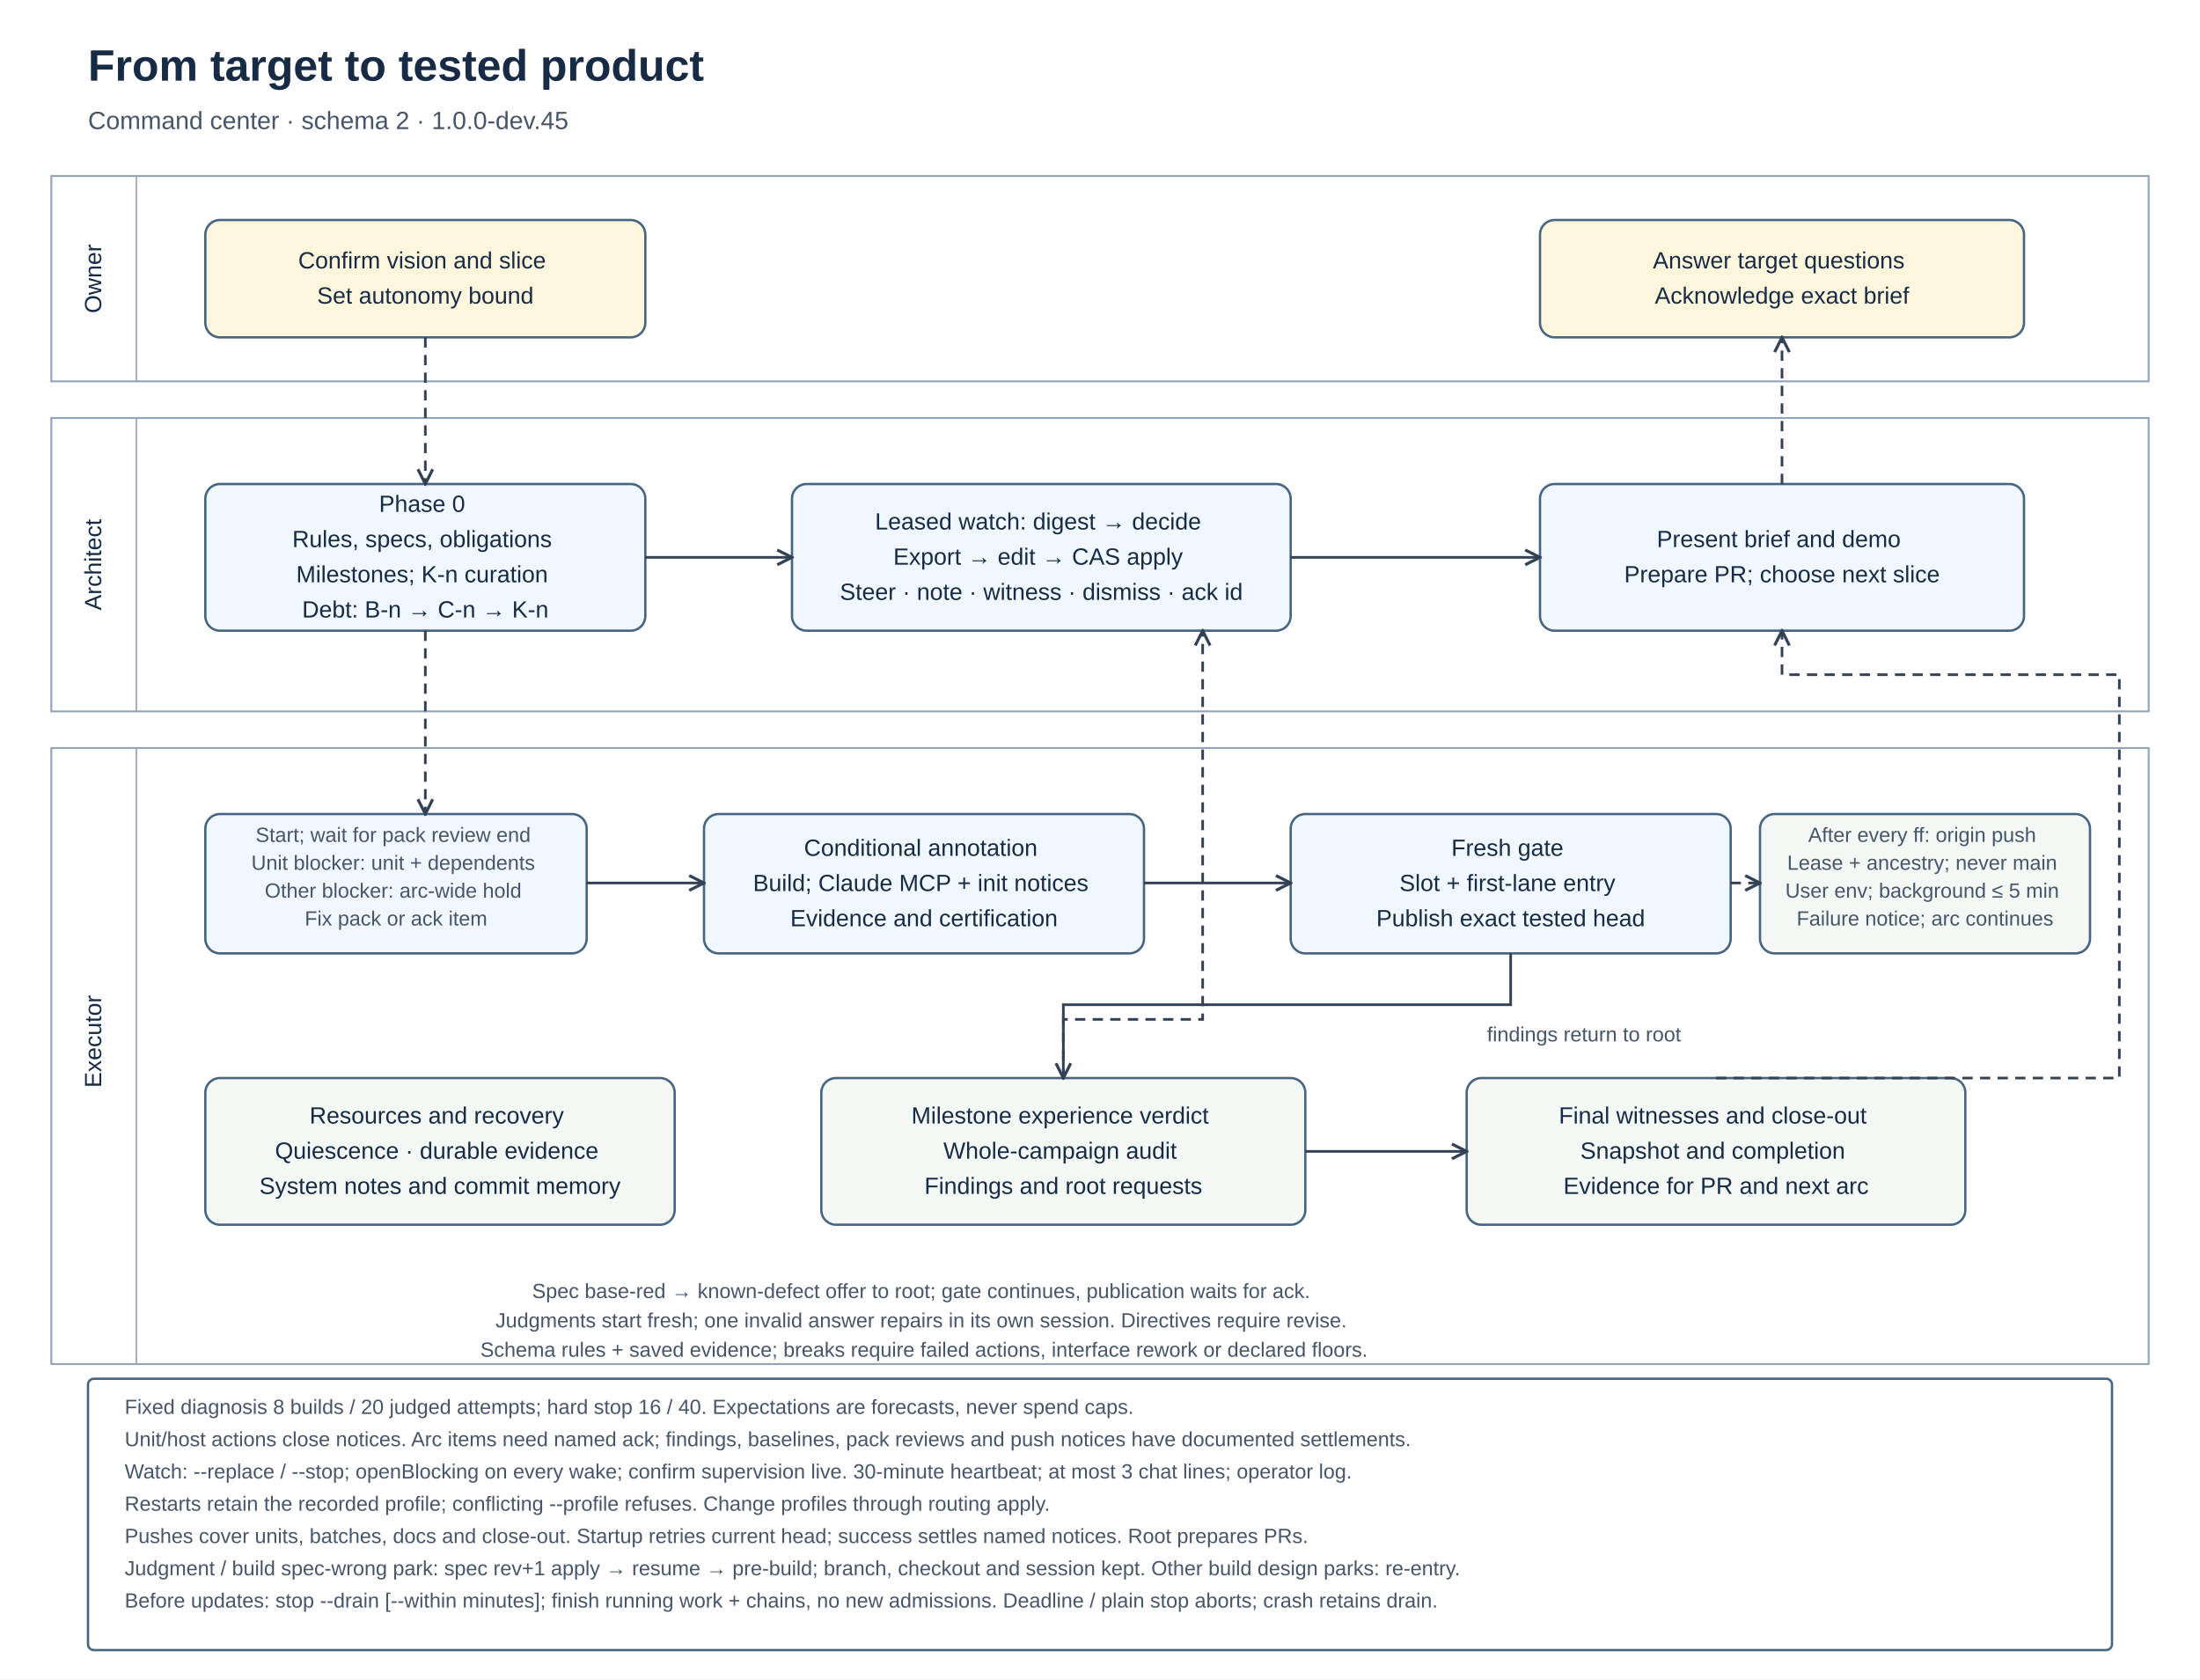
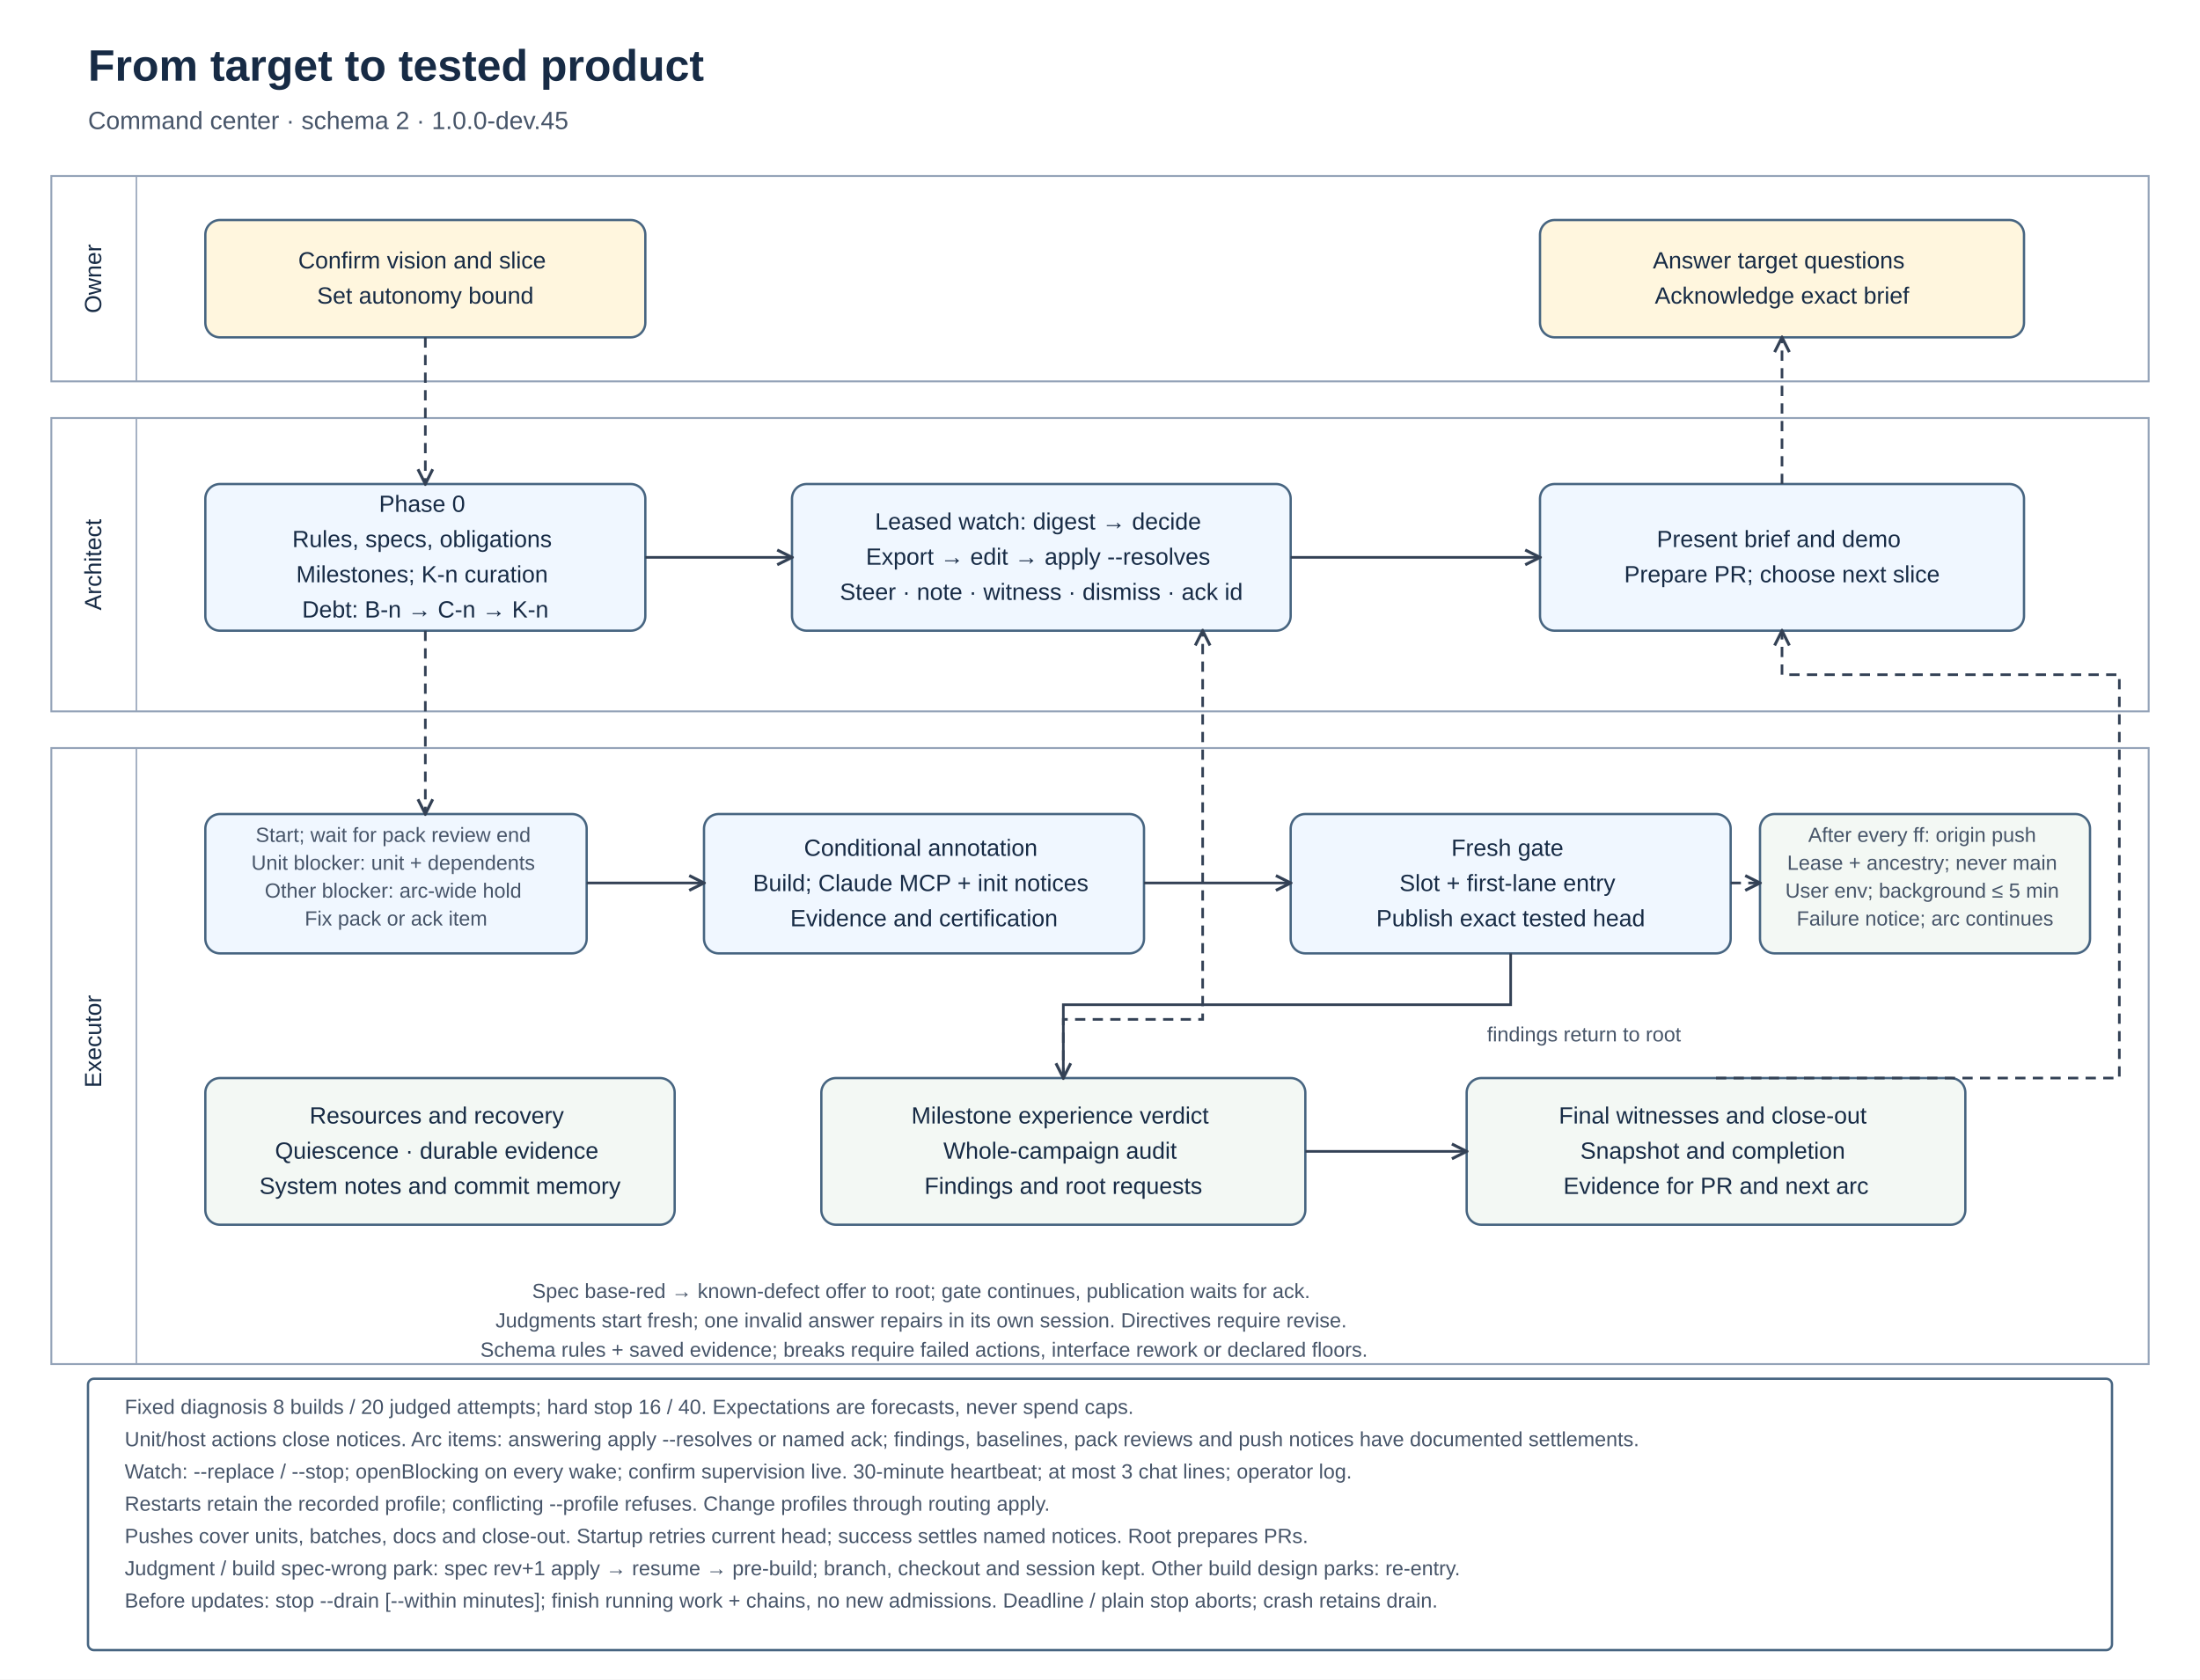
<svg xmlns="http://www.w3.org/2000/svg" width="1500" height="1145" viewBox="0 0 1500 1145" role="img" aria-labelledby="title desc">
  <defs>
    <marker id="arrow" viewBox="0 0 10 10" refX="9" refY="5" markerWidth="7" markerHeight="7" orient="auto-start-reverse">
      <path d="M 1 1 L 9 5 L 1 9" fill="none" stroke="#334155" stroke-width="1.6" />
    </marker>
  </defs>
  <style>text{font-family:Arial,Helvetica,sans-serif;fill:#172b45} .title{font-size:30px;font-weight:700}.sub{font-size:17px;fill:#475569}.label{font-size:16px}.small{font-size:14px;fill:#475569}.task{stroke:#476581;stroke-width:1.6}.edge{fill:none;stroke:#334155;stroke-width:1.8;marker-end:url(#arrow)}.msg{stroke-dasharray:7 5}.pool{fill:#fff;stroke:#94a3b8;stroke-width:1.3}</style>
  <rect width="1500" height="1145" fill="#fff" />
  <text x="60" y="55" class="title" text-anchor="start">
    <tspan x="60" dy="0">From target to tested product</tspan>
  </text>
  <text x="60" y="88" class="sub" text-anchor="start">
    <tspan x="60" dy="0">Command center · schema 2 · 1.0.0-dev.45</tspan>
  </text>
  <rect x="35" y="120" width="1430" height="140" class="pool" />
  <path d="M93 120V260" stroke="#94a3b8" />
  <text transform="translate(69 190.0) rotate(-90)" text-anchor="middle" class="label">Owner</text>
  <rect x="35" y="285" width="1430" height="200" class="pool" />
  <path d="M93 285V485" stroke="#94a3b8" />
  <text transform="translate(69 385.0) rotate(-90)" text-anchor="middle" class="label">Architect</text>
  <rect x="35" y="510" width="1430" height="420" class="pool" />
  <path d="M93 510V930" stroke="#94a3b8" />
  <text transform="translate(69 710.0) rotate(-90)" text-anchor="middle" class="label">Executor</text>
  <rect x="140" y="150" width="300" height="80" rx="10" fill="#fff6de" class="task" />
  <text x="290.0" y="183.0" class="label" text-anchor="middle">
    <tspan x="290.0" dy="0">Confirm vision and slice</tspan>
    <tspan x="290.0" dy="24">Set autonomy bound</tspan>
  </text>
  <rect x="1050" y="150" width="330" height="80" rx="10" fill="#fff6de" class="task" />
  <text x="1215.0" y="183.0" class="label" text-anchor="middle">
    <tspan x="1215.0" dy="0">Answer target questions</tspan>
    <tspan x="1215.0" dy="24">Acknowledge exact brief</tspan>
  </text>
  <rect x="140" y="330" width="300" height="100" rx="10" fill="#f0f7ff" class="task" />
  <text x="290.0" y="349.0" class="label" text-anchor="middle">
    <tspan x="290.0" dy="0">Phase 0</tspan>
    <tspan x="290.0" dy="24">Rules, specs, obligations</tspan>
    <tspan x="290.0" dy="24">Milestones; K-n curation</tspan>
    <tspan x="290.0" dy="24">Debt: B-n → C-n → K-n</tspan>
  </text>
  <rect x="540" y="330" width="340" height="100" rx="10" fill="#f0f7ff" class="task" />
  <text x="710.0" y="361.0" class="label" text-anchor="middle">
    <tspan x="710.0" dy="0">Leased watch: digest → decide</tspan>
-     <tspan x="710.0" dy="24">Export → edit → CAS apply</tspan>
+     <tspan x="710.0" dy="24">Export → edit → apply --resolves</tspan>
    <tspan x="710.0" dy="24">Steer · note · witness · dismiss · ack id</tspan>
  </text>
  <rect x="1050" y="330" width="330" height="100" rx="10" fill="#f0f7ff" class="task" />
  <text x="1215.0" y="373.0" class="label" text-anchor="middle">
    <tspan x="1215.0" dy="0">Present brief and demo</tspan>
    <tspan x="1215.0" dy="24">Prepare PR; choose next slice</tspan>
  </text>
  <polyline points="290,230 290,330" class="edge msg" />
  <polyline points="1215,330 1215,230" class="edge msg" />
  <polyline points="440,380 540,380" class="edge" />
  <polyline points="880,380 1050,380" class="edge" />
  <rect x="140" y="555" width="260" height="95" rx="10" fill="#f0f7ff" class="task" />
  <text x="270.0" y="574" class="small" text-anchor="middle">
    <tspan x="270.0" dy="0">Start; wait for pack review end</tspan>
    <tspan x="270.0" dy="19">Unit blocker: unit + dependents</tspan>
    <tspan x="270.0" dy="19">Other blocker: arc-wide hold</tspan>
    <tspan x="270.0" dy="19">Fix pack or ack item</tspan>
  </text>
  <rect x="480" y="555" width="300" height="95" rx="10" fill="#f0f7ff" class="task" />
  <text x="630.0" y="583.5" class="label" text-anchor="middle">
    <tspan x="630.0" dy="0">Conditional annotation</tspan>
    <tspan x="630.0" dy="24">Build; Claude MCP + init notices</tspan>
    <tspan x="630.0" dy="24">Evidence and certification</tspan>
  </text>
  <rect x="880" y="555" width="300" height="95" rx="10" fill="#f0f7ff" class="task" />
  <text x="1030.0" y="583.5" class="label" text-anchor="middle">
    <tspan x="1030.0" dy="0">Fresh gate</tspan>
    <tspan x="1030.0" dy="24">Slot + first-lane entry</tspan>
    <tspan x="1030.0" dy="24">Publish exact tested head</tspan>
  </text>
  <rect x="1200" y="555" width="225" height="95" rx="10" fill="#f3f8f4" class="task" />
  <text x="1312.5" y="574" class="small" text-anchor="middle">
    <tspan x="1312.5" dy="0">After every ff: origin push</tspan>
    <tspan x="1312.5" dy="19">Lease + ancestry; never main</tspan>
    <tspan x="1312.5" dy="19">User env; background ≤ 5 min</tspan>
    <tspan x="1312.5" dy="19">Failure notice; arc continues</tspan>
  </text>
  <polyline points="1180,602 1200,602" class="edge msg" />
  <polyline points="290,430 290,555" class="edge msg" />
  <polyline points="400,602 480,602" class="edge" />
  <polyline points="780,602 880,602" class="edge" />
  <rect x="140" y="735" width="320" height="100" rx="10" fill="#f3f8f4" class="task" />
  <text x="300.0" y="766.0" class="label" text-anchor="middle">
    <tspan x="300.0" dy="0">Resources and recovery</tspan>
    <tspan x="300.0" dy="24">Quiescence · durable evidence</tspan>
    <tspan x="300.0" dy="24">System notes and commit memory</tspan>
  </text>
  <rect x="560" y="735" width="330" height="100" rx="10" fill="#f3f8f4" class="task" />
  <text x="725.0" y="766.0" class="label" text-anchor="middle">
    <tspan x="725.0" dy="0">Milestone experience verdict</tspan>
    <tspan x="725.0" dy="24">Whole-campaign audit</tspan>
    <tspan x="725.0" dy="24">Findings and root requests</tspan>
  </text>
  <rect x="1000" y="735" width="340" height="100" rx="10" fill="#f3f8f4" class="task" />
  <text x="1170.0" y="766.0" class="label" text-anchor="middle">
    <tspan x="1170.0" dy="0">Final witnesses and close-out</tspan>
    <tspan x="1170.0" dy="24">Snapshot and completion</tspan>
    <tspan x="1170.0" dy="24">Evidence for PR and next arc</tspan>
  </text>
  <polyline points="1030,650 1030,685 725,685 725,735" class="edge" />
  <polyline points="890,785 1000,785" class="edge" />
  <polyline points="1170,735 1445,735 1445,460 1215,460 1215,430" class="edge msg" />
  <polyline points="725,735 725,695 820,695 820,430" class="edge msg" />
  <text x="1080" y="710" class="small" text-anchor="middle">
    <tspan x="1080" dy="0">findings return to root</tspan>
  </text>
  <text x="630" y="885" class="small" text-anchor="middle">
    <tspan x="630" dy="0">Spec base-red → known-defect offer to root; gate continues, publication waits for ack.</tspan>
    <tspan x="630" dy="20">Judgments start fresh; one invalid answer repairs in its own session. Directives require revise.</tspan>
    <tspan x="630" dy="20">Schema rules + saved evidence; breaks require failed actions, interface rework or declared floors.</tspan>
  </text>
  <rect x="60" y="940" width="1380" height="185" rx="4" fill="#fff" class="task" />
  <text x="85" y="964" class="small" text-anchor="start">
    <tspan x="85" dy="0">Fixed diagnosis 8 builds / 20 judged attempts; hard stop 16 / 40. Expectations are forecasts, never spend caps.</tspan>
-     <tspan x="85" dy="22">Unit/host actions close notices. Arc items need named ack; findings, baselines, pack reviews and push notices have documented settlements.</tspan>
+     <tspan x="85" dy="22">Unit/host actions close notices. Arc items: answering apply --resolves or named ack; findings, baselines, pack reviews and push notices have documented settlements.</tspan>
    <tspan x="85" dy="22">Watch: --replace / --stop; openBlocking on every wake; confirm supervision live. 30-minute heartbeat; at most 3 chat lines; operator log.</tspan>
    <tspan x="85" dy="22">Restarts retain the recorded profile; conflicting --profile refuses. Change profiles through routing apply.</tspan>
    <tspan x="85" dy="22">Pushes cover units, batches, docs and close-out. Startup retries current head; success settles named notices. Root prepares PRs.</tspan>
    <tspan x="85" dy="22">Judgment / build spec-wrong park: spec rev+1 apply → resume → pre-build; branch, checkout and session kept. Other build design parks: re-entry.</tspan>
    <tspan x="85" dy="22">Before updates: stop --drain [--within minutes]; finish running work + chains, no new admissions. Deadline / plain stop aborts; crash retains drain.</tspan>
  </text>
</svg>
